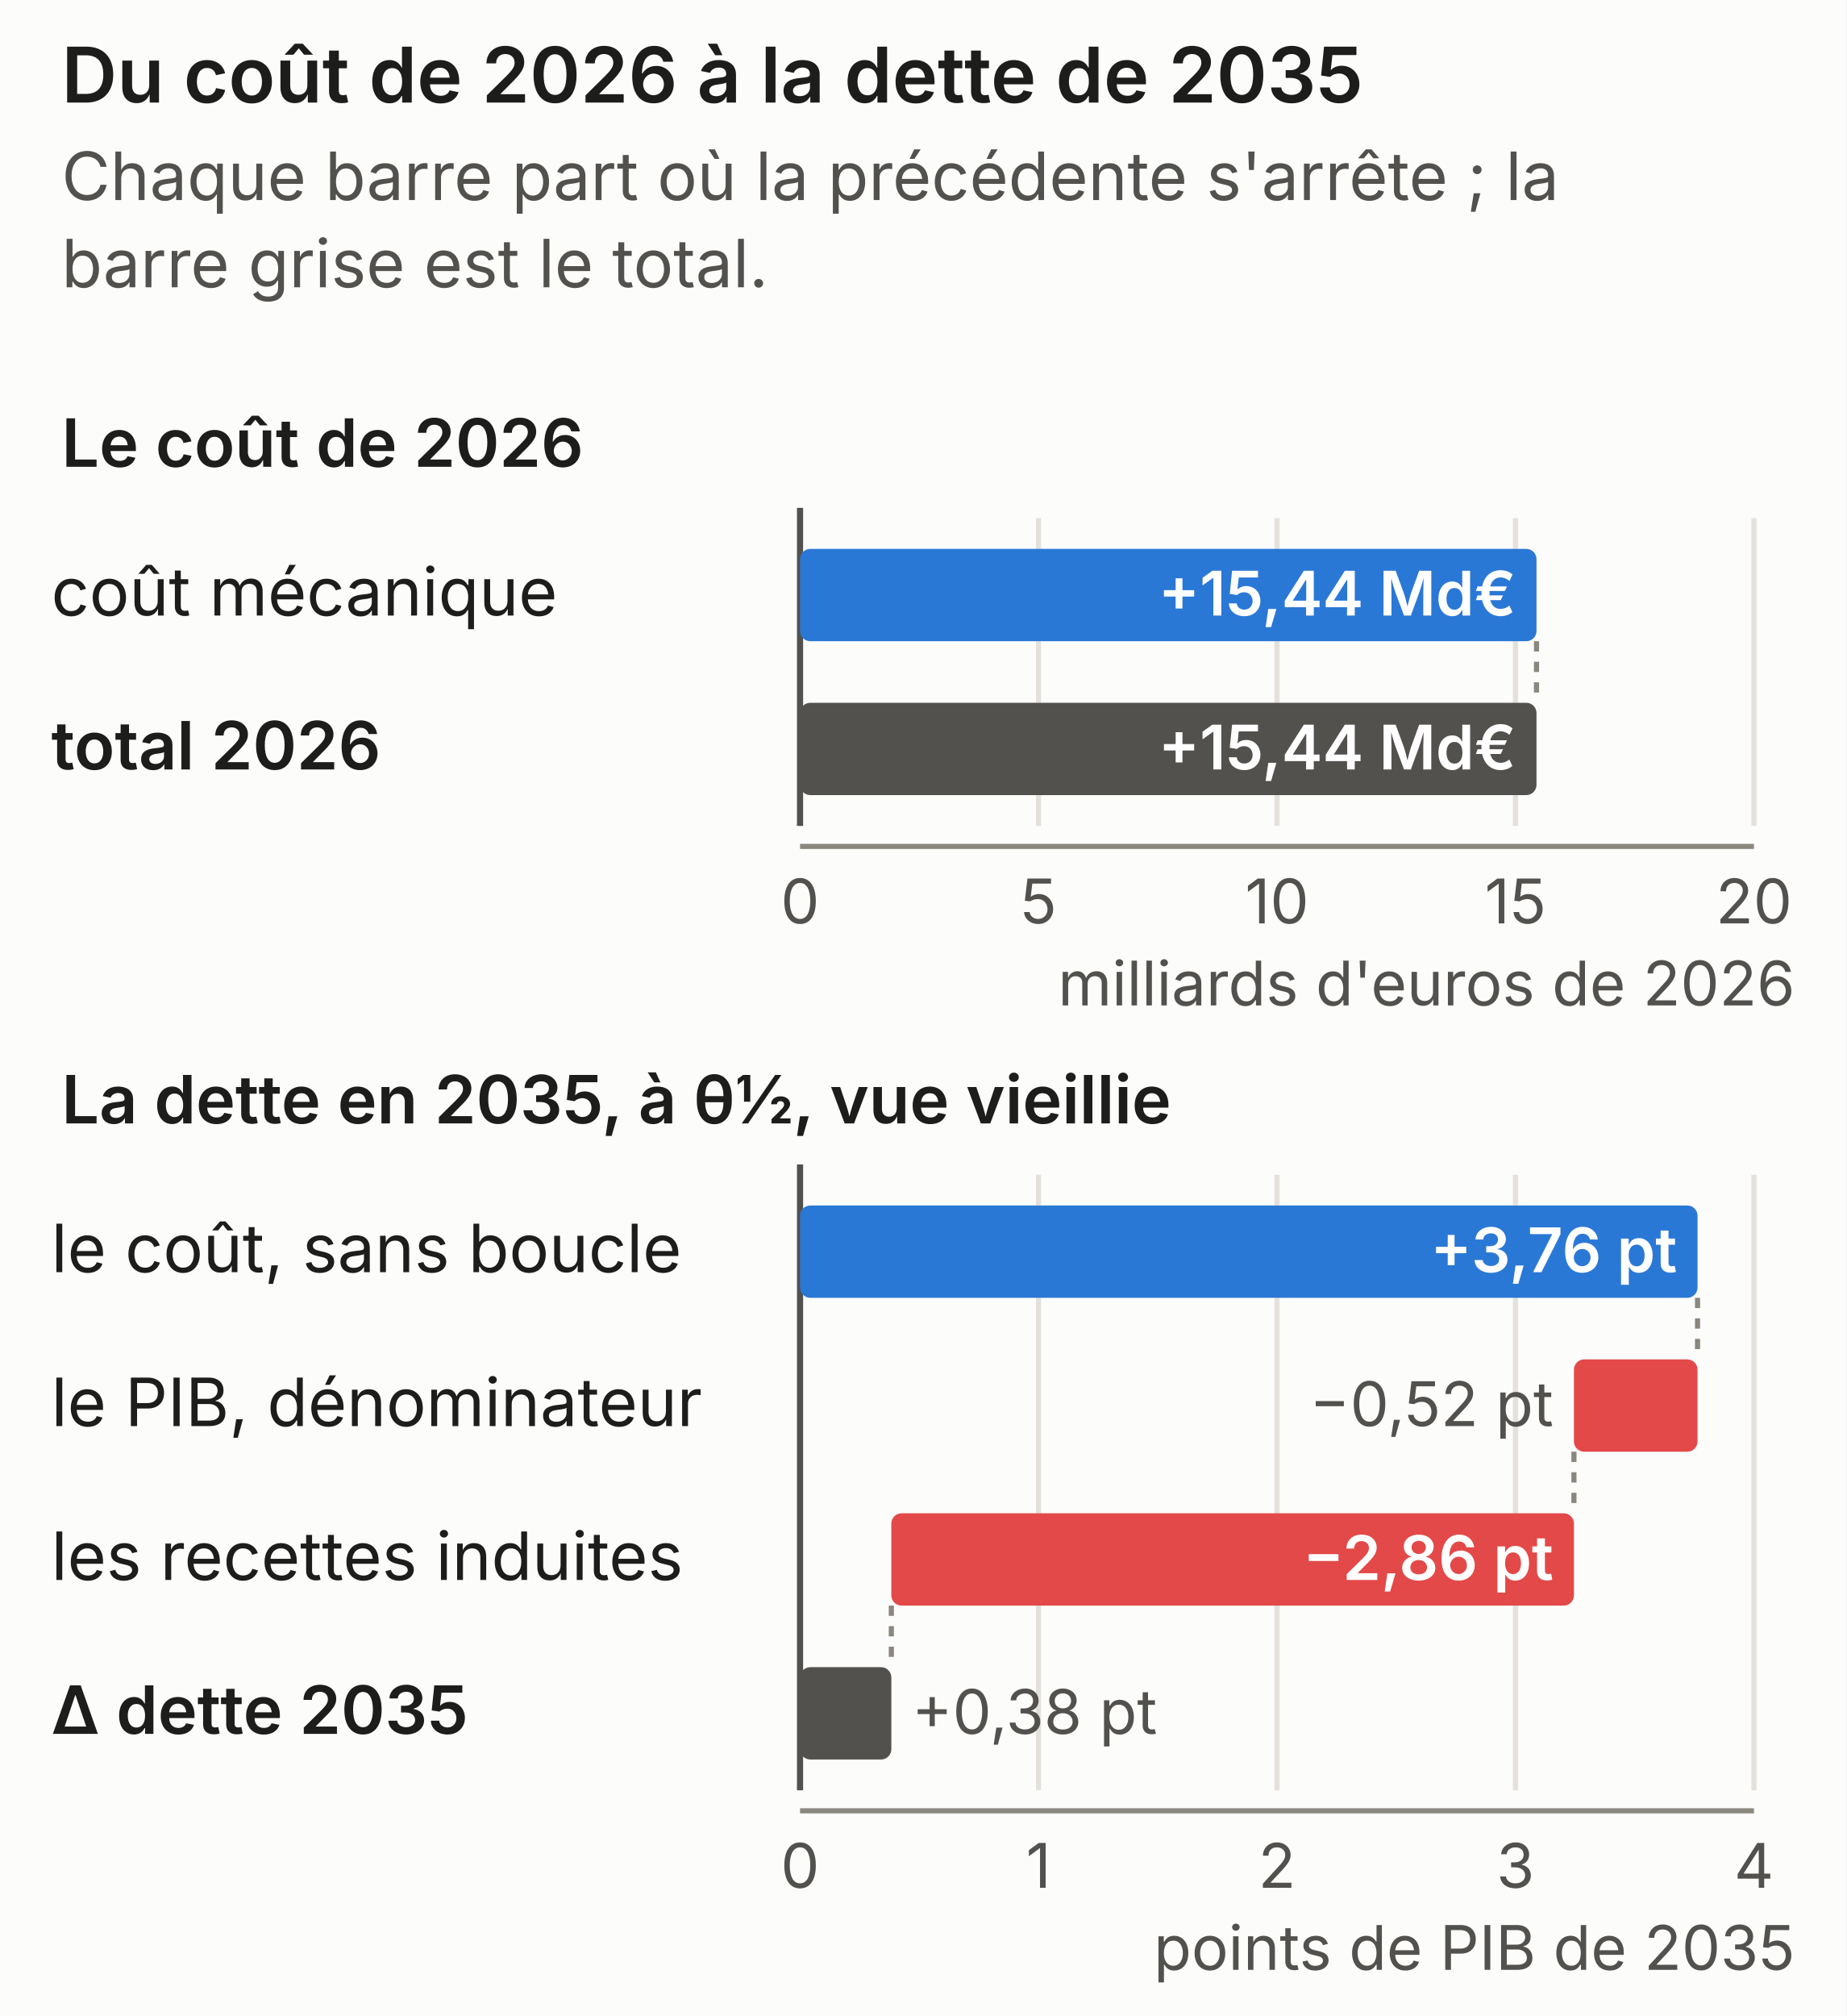
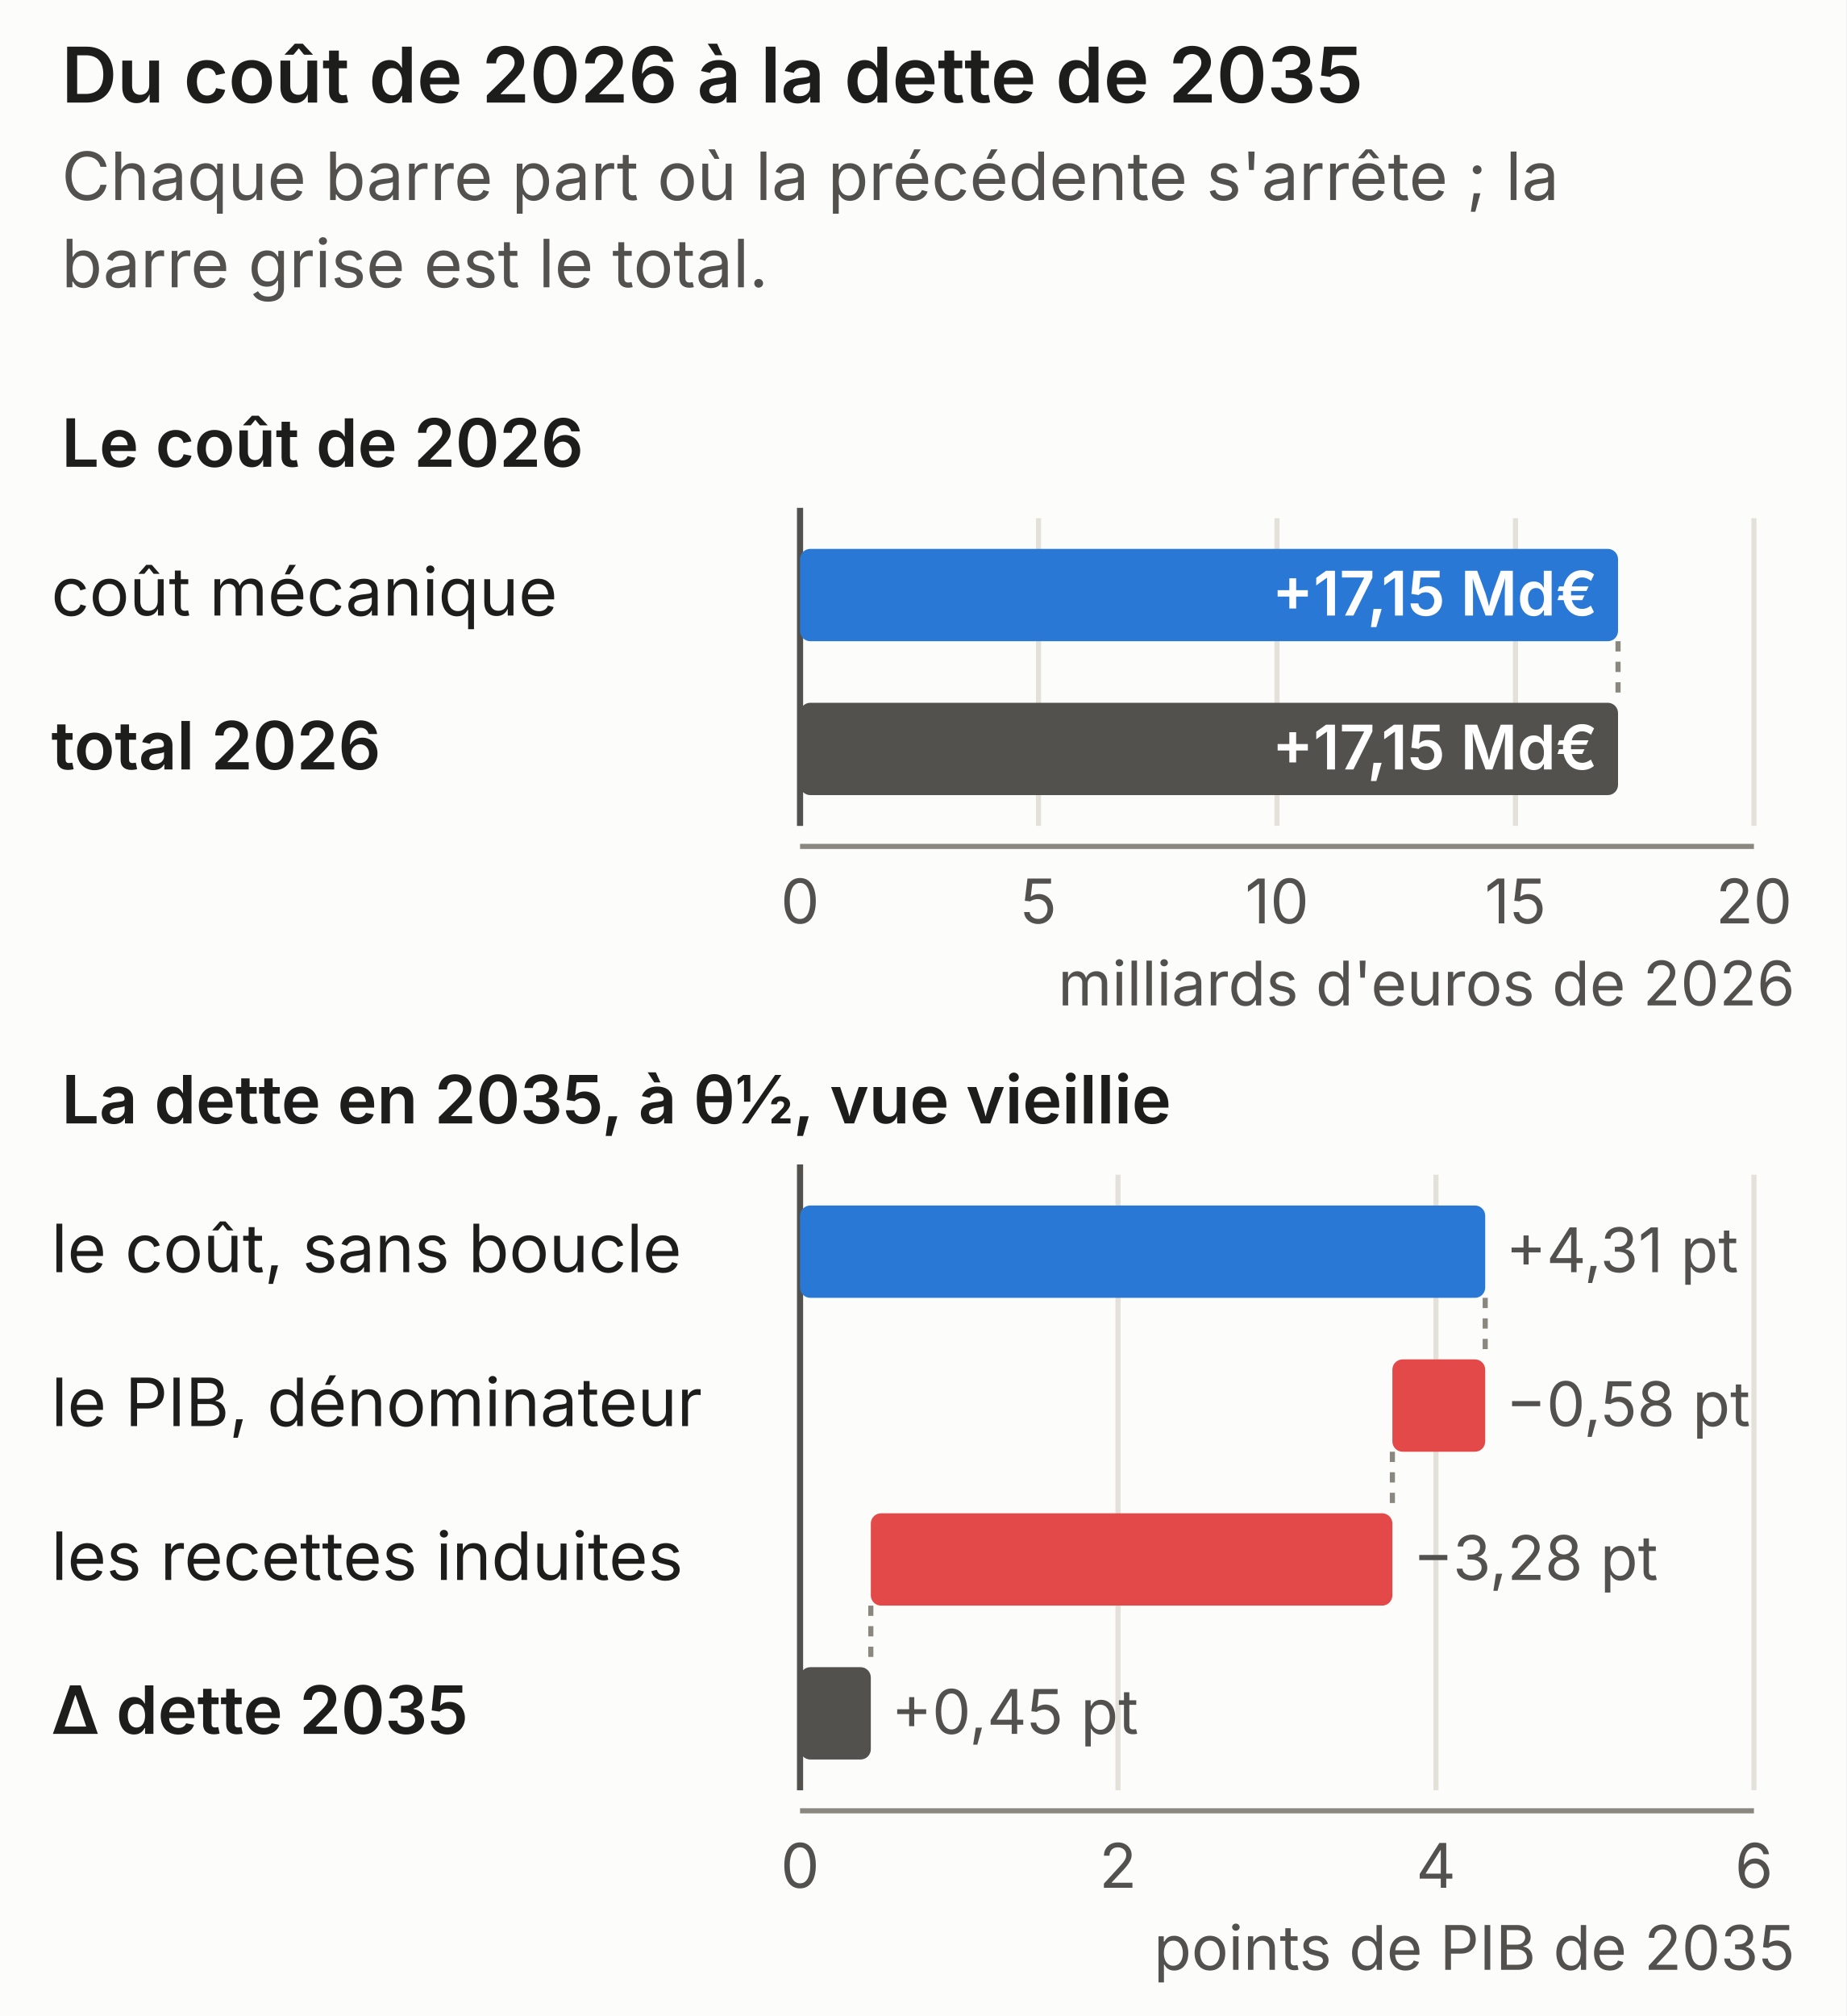
<svg xmlns="http://www.w3.org/2000/svg" viewBox="0 0 360 393" width="360" height="393" role="img" aria-labelledby="pres2027_kazib_programme-cascade-t pres2027_kazib_programme-cascade-d" font-size="13">
  <style>.g-fond{fill:#fcfcfb}.g-encre{fill:#1d1d1b}.g-doux{fill:#52514e}
.g-axe{stroke:#8a877f}.g-grille{stroke:#e4e1da}.g-zero{stroke:#52514e}
.g-s1{stroke:#2a78d6}.g-s2{stroke:#eb6834}.g-s3{stroke:#1baf7a}.g-s4{stroke:#6250d6}
.g-f1{fill:#2a78d6}.g-f2{fill:#eb6834}.g-f3{fill:#1baf7a}.g-f4{fill:#6250d6}
.g-bande{fill:#2a78d6;fill-opacity:.16}.g-plus{fill:#2a78d6}.g-moins{fill:#e34948}
.g-total{fill:#52514e}.g-lien{stroke:#8a877f}.g-sur{fill:#ffffff}
@media (prefers-color-scheme: dark){
.g-fond{fill:#1a1a19}.g-encre{fill:#ece9e2}.g-doux{fill:#c3c2b7}
.g-axe{stroke:#8f8b80}.g-grille{stroke:#33322f}.g-zero{stroke:#c3c2b7}
.g-s1{stroke:#3987e5}.g-s2{stroke:#d95926}.g-s3{stroke:#199e70}.g-s4{stroke:#9085e9}
.g-f1{fill:#3987e5}.g-f2{fill:#d95926}.g-f3{fill:#199e70}.g-f4{fill:#9085e9}
.g-bande{fill:#3987e5;fill-opacity:.24}.g-plus{fill:#3987e5}.g-moins{fill:#e66767}
.g-total{fill:#6b6862}.g-lien{stroke:#8f8b80}}
text{font-family:system-ui,-apple-system,"Segoe UI",sans-serif}</style>
  <rect class="g-fond" fill="#fcfcfb" x="0" y="0" width="360" height="393" />
  <text class="g-encre" fill="#1d1d1b" x="12" y="20" text-anchor="start" font-size="15" font-weight="600">Du coût de 2026 à la dette de 2035</text>
  <text class="g-doux" fill="#52514e" x="12" y="39" text-anchor="start">Chaque barre part où la précédente s'arrête ; la</text>
  <text class="g-doux" fill="#52514e" x="12" y="56" text-anchor="start">barre grise est le total.</text>
  <text class="g-encre" fill="#1d1d1b" x="12" y="91" text-anchor="start" font-weight="600">Le coût de 2026</text>
  <line class="g-grille" stroke="#e4e1da" stroke-width="1" x1="156" y1="101" x2="156" y2="161" />
  <line class="g-grille" stroke="#e4e1da" stroke-width="1" x1="202.5" y1="101" x2="202.5" y2="161" />
  <line class="g-grille" stroke="#e4e1da" stroke-width="1" x1="249" y1="101" x2="249" y2="161" />
  <line class="g-grille" stroke="#e4e1da" stroke-width="1" x1="295.5" y1="101" x2="295.5" y2="161" />
  <line class="g-grille" stroke="#e4e1da" stroke-width="1" x1="342" y1="101" x2="342" y2="161" />
  <line class="g-zero" stroke="#52514e" stroke-width="1.2" x1="156" y1="99" x2="156" y2="161" />
-   <rect class="g-plus" fill="#2a78d6" x="156" y="107" width="143.6" height="18" rx="2" />
-   <line class="g-lien" stroke="#8a877f" stroke-width="1" stroke-dasharray="2 2" x1="299.6" y1="125" x2="299.6" y2="137" />
+   <rect class="g-plus" fill="#2a78d6" x="156" y="107" width="159.5" height="18" rx="2" />
+   <line class="g-lien" stroke="#8a877f" stroke-width="1" stroke-dasharray="2 2" x1="315.5" y1="125" x2="315.5" y2="137" />
  <text class="g-encre" fill="#1d1d1b" x="10" y="120" text-anchor="start">coût mécanique</text>
-   <text class="g-sur" fill="#ffffff" x="295.6" y="120" text-anchor="end" font-size="12" font-weight="600">+15,44 Md€</text>
-   <rect class="g-total" fill="#52514e" x="156" y="137" width="143.6" height="18" rx="2" />
+   <text class="g-sur" fill="#ffffff" x="311.5" y="120" text-anchor="end" font-size="12" font-weight="600">+17,15 Md€</text>
+   <rect class="g-total" fill="#52514e" x="156" y="137" width="159.5" height="18" rx="2" />
  <text class="g-encre" fill="#1d1d1b" x="10" y="150" text-anchor="start" font-weight="600">total 2026</text>
-   <text class="g-sur" fill="#ffffff" x="295.6" y="150" text-anchor="end" font-size="12" font-weight="600">+15,44 Md€</text>
+   <text class="g-sur" fill="#ffffff" x="311.5" y="150" text-anchor="end" font-size="12" font-weight="600">+17,15 Md€</text>
  <line class="g-axe" stroke="#8a877f" stroke-width="1" x1="156" y1="165" x2="342" y2="165" />
  <text class="g-doux" fill="#52514e" x="156" y="180" text-anchor="middle" font-size="12">0</text>
  <text class="g-doux" fill="#52514e" x="202.5" y="180" text-anchor="middle" font-size="12">5</text>
  <text class="g-doux" fill="#52514e" x="249" y="180" text-anchor="middle" font-size="12">10</text>
  <text class="g-doux" fill="#52514e" x="295.5" y="180" text-anchor="middle" font-size="12">15</text>
  <text class="g-doux" fill="#52514e" x="342" y="180" text-anchor="middle" font-size="12">20</text>
  <text class="g-doux" fill="#52514e" x="350" y="196" text-anchor="end" font-size="12">milliards d'euros de 2026</text>
  <text class="g-encre" fill="#1d1d1b" x="12" y="219" text-anchor="start" font-weight="600">La dette en 2035, à θ½, vue vieillie</text>
  <line class="g-grille" stroke="#e4e1da" stroke-width="1" x1="156" y1="229" x2="156" y2="349" />
-   <line class="g-grille" stroke="#e4e1da" stroke-width="1" x1="202.5" y1="229" x2="202.5" y2="349" />
-   <line class="g-grille" stroke="#e4e1da" stroke-width="1" x1="249" y1="229" x2="249" y2="349" />
-   <line class="g-grille" stroke="#e4e1da" stroke-width="1" x1="295.5" y1="229" x2="295.5" y2="349" />
+   <line class="g-grille" stroke="#e4e1da" stroke-width="1" x1="218" y1="229" x2="218" y2="349" />
+   <line class="g-grille" stroke="#e4e1da" stroke-width="1" x1="280" y1="229" x2="280" y2="349" />
  <line class="g-grille" stroke="#e4e1da" stroke-width="1" x1="342" y1="229" x2="342" y2="349" />
  <line class="g-zero" stroke="#52514e" stroke-width="1.2" x1="156" y1="227" x2="156" y2="349" />
-   <rect class="g-plus" fill="#2a78d6" x="156" y="235" width="175" height="18" rx="2" />
-   <line class="g-lien" stroke="#8a877f" stroke-width="1" stroke-dasharray="2 2" x1="331" y1="253" x2="331" y2="265" />
+   <rect class="g-plus" fill="#2a78d6" x="156" y="235" width="133.6" height="18" rx="2" />
+   <line class="g-lien" stroke="#8a877f" stroke-width="1" stroke-dasharray="2 2" x1="289.6" y1="253" x2="289.6" y2="265" />
  <text class="g-encre" fill="#1d1d1b" x="10" y="248" text-anchor="start">le coût, sans boucle</text>
-   <text class="g-sur" fill="#ffffff" x="327" y="248" text-anchor="end" font-size="12" font-weight="600">+3,76 pt</text>
-   <rect class="g-moins" fill="#e34948" x="306.9" y="265" width="24.1" height="18" rx="2" />
-   <line class="g-lien" stroke="#8a877f" stroke-width="1" stroke-dasharray="2 2" x1="306.9" y1="283" x2="306.9" y2="295" />
+   <text class="g-doux" fill="#52514e" x="293.6" y="248" text-anchor="start" font-size="12">+4,31 pt</text>
+   <rect class="g-moins" fill="#e34948" x="271.5" y="265" width="18.1" height="18" rx="2" />
+   <line class="g-lien" stroke="#8a877f" stroke-width="1" stroke-dasharray="2 2" x1="271.5" y1="283" x2="271.5" y2="295" />
  <text class="g-encre" fill="#1d1d1b" x="10" y="278" text-anchor="start">le PIB, dénominateur</text>
-   <text class="g-doux" fill="#52514e" x="302.9" y="278" text-anchor="end" font-size="12">−0,52 pt</text>
-   <rect class="g-moins" fill="#e34948" x="173.8" y="295" width="133.1" height="18" rx="2" />
-   <line class="g-lien" stroke="#8a877f" stroke-width="1" stroke-dasharray="2 2" x1="173.8" y1="313" x2="173.8" y2="325" />
+   <text class="g-doux" fill="#52514e" x="293.6" y="278" text-anchor="start" font-size="12">−0,58 pt</text>
+   <rect class="g-moins" fill="#e34948" x="169.8" y="295" width="101.7" height="18" rx="2" />
+   <line class="g-lien" stroke="#8a877f" stroke-width="1" stroke-dasharray="2 2" x1="169.8" y1="313" x2="169.8" y2="325" />
  <text class="g-encre" fill="#1d1d1b" x="10" y="308" text-anchor="start">les recettes induites</text>
-   <text class="g-sur" fill="#ffffff" x="302.9" y="308" text-anchor="end" font-size="12" font-weight="600">−2,86 pt</text>
-   <rect class="g-total" fill="#52514e" x="156" y="325" width="17.8" height="18" rx="2" />
+   <text class="g-doux" fill="#52514e" x="275.5" y="308" text-anchor="start" font-size="12">−3,28 pt</text>
+   <rect class="g-total" fill="#52514e" x="156" y="325" width="13.8" height="18" rx="2" />
  <text class="g-encre" fill="#1d1d1b" x="10" y="338" text-anchor="start" font-weight="600">Δ dette 2035</text>
-   <text class="g-doux" fill="#52514e" x="177.8" y="338" text-anchor="start" font-size="12">+0,38 pt</text>
+   <text class="g-doux" fill="#52514e" x="173.8" y="338" text-anchor="start" font-size="12">+0,45 pt</text>
  <line class="g-axe" stroke="#8a877f" stroke-width="1" x1="156" y1="353" x2="342" y2="353" />
  <text class="g-doux" fill="#52514e" x="156" y="368" text-anchor="middle" font-size="12">0</text>
-   <text class="g-doux" fill="#52514e" x="202.5" y="368" text-anchor="middle" font-size="12">1</text>
-   <text class="g-doux" fill="#52514e" x="249" y="368" text-anchor="middle" font-size="12">2</text>
-   <text class="g-doux" fill="#52514e" x="295.5" y="368" text-anchor="middle" font-size="12">3</text>
-   <text class="g-doux" fill="#52514e" x="342" y="368" text-anchor="middle" font-size="12">4</text>
+   <text class="g-doux" fill="#52514e" x="218" y="368" text-anchor="middle" font-size="12">2</text>
+   <text class="g-doux" fill="#52514e" x="280" y="368" text-anchor="middle" font-size="12">4</text>
+   <text class="g-doux" fill="#52514e" x="342" y="368" text-anchor="middle" font-size="12">6</text>
  <text class="g-doux" fill="#52514e" x="350" y="384" text-anchor="end" font-size="12">points de PIB de 2035</text>
</svg>
